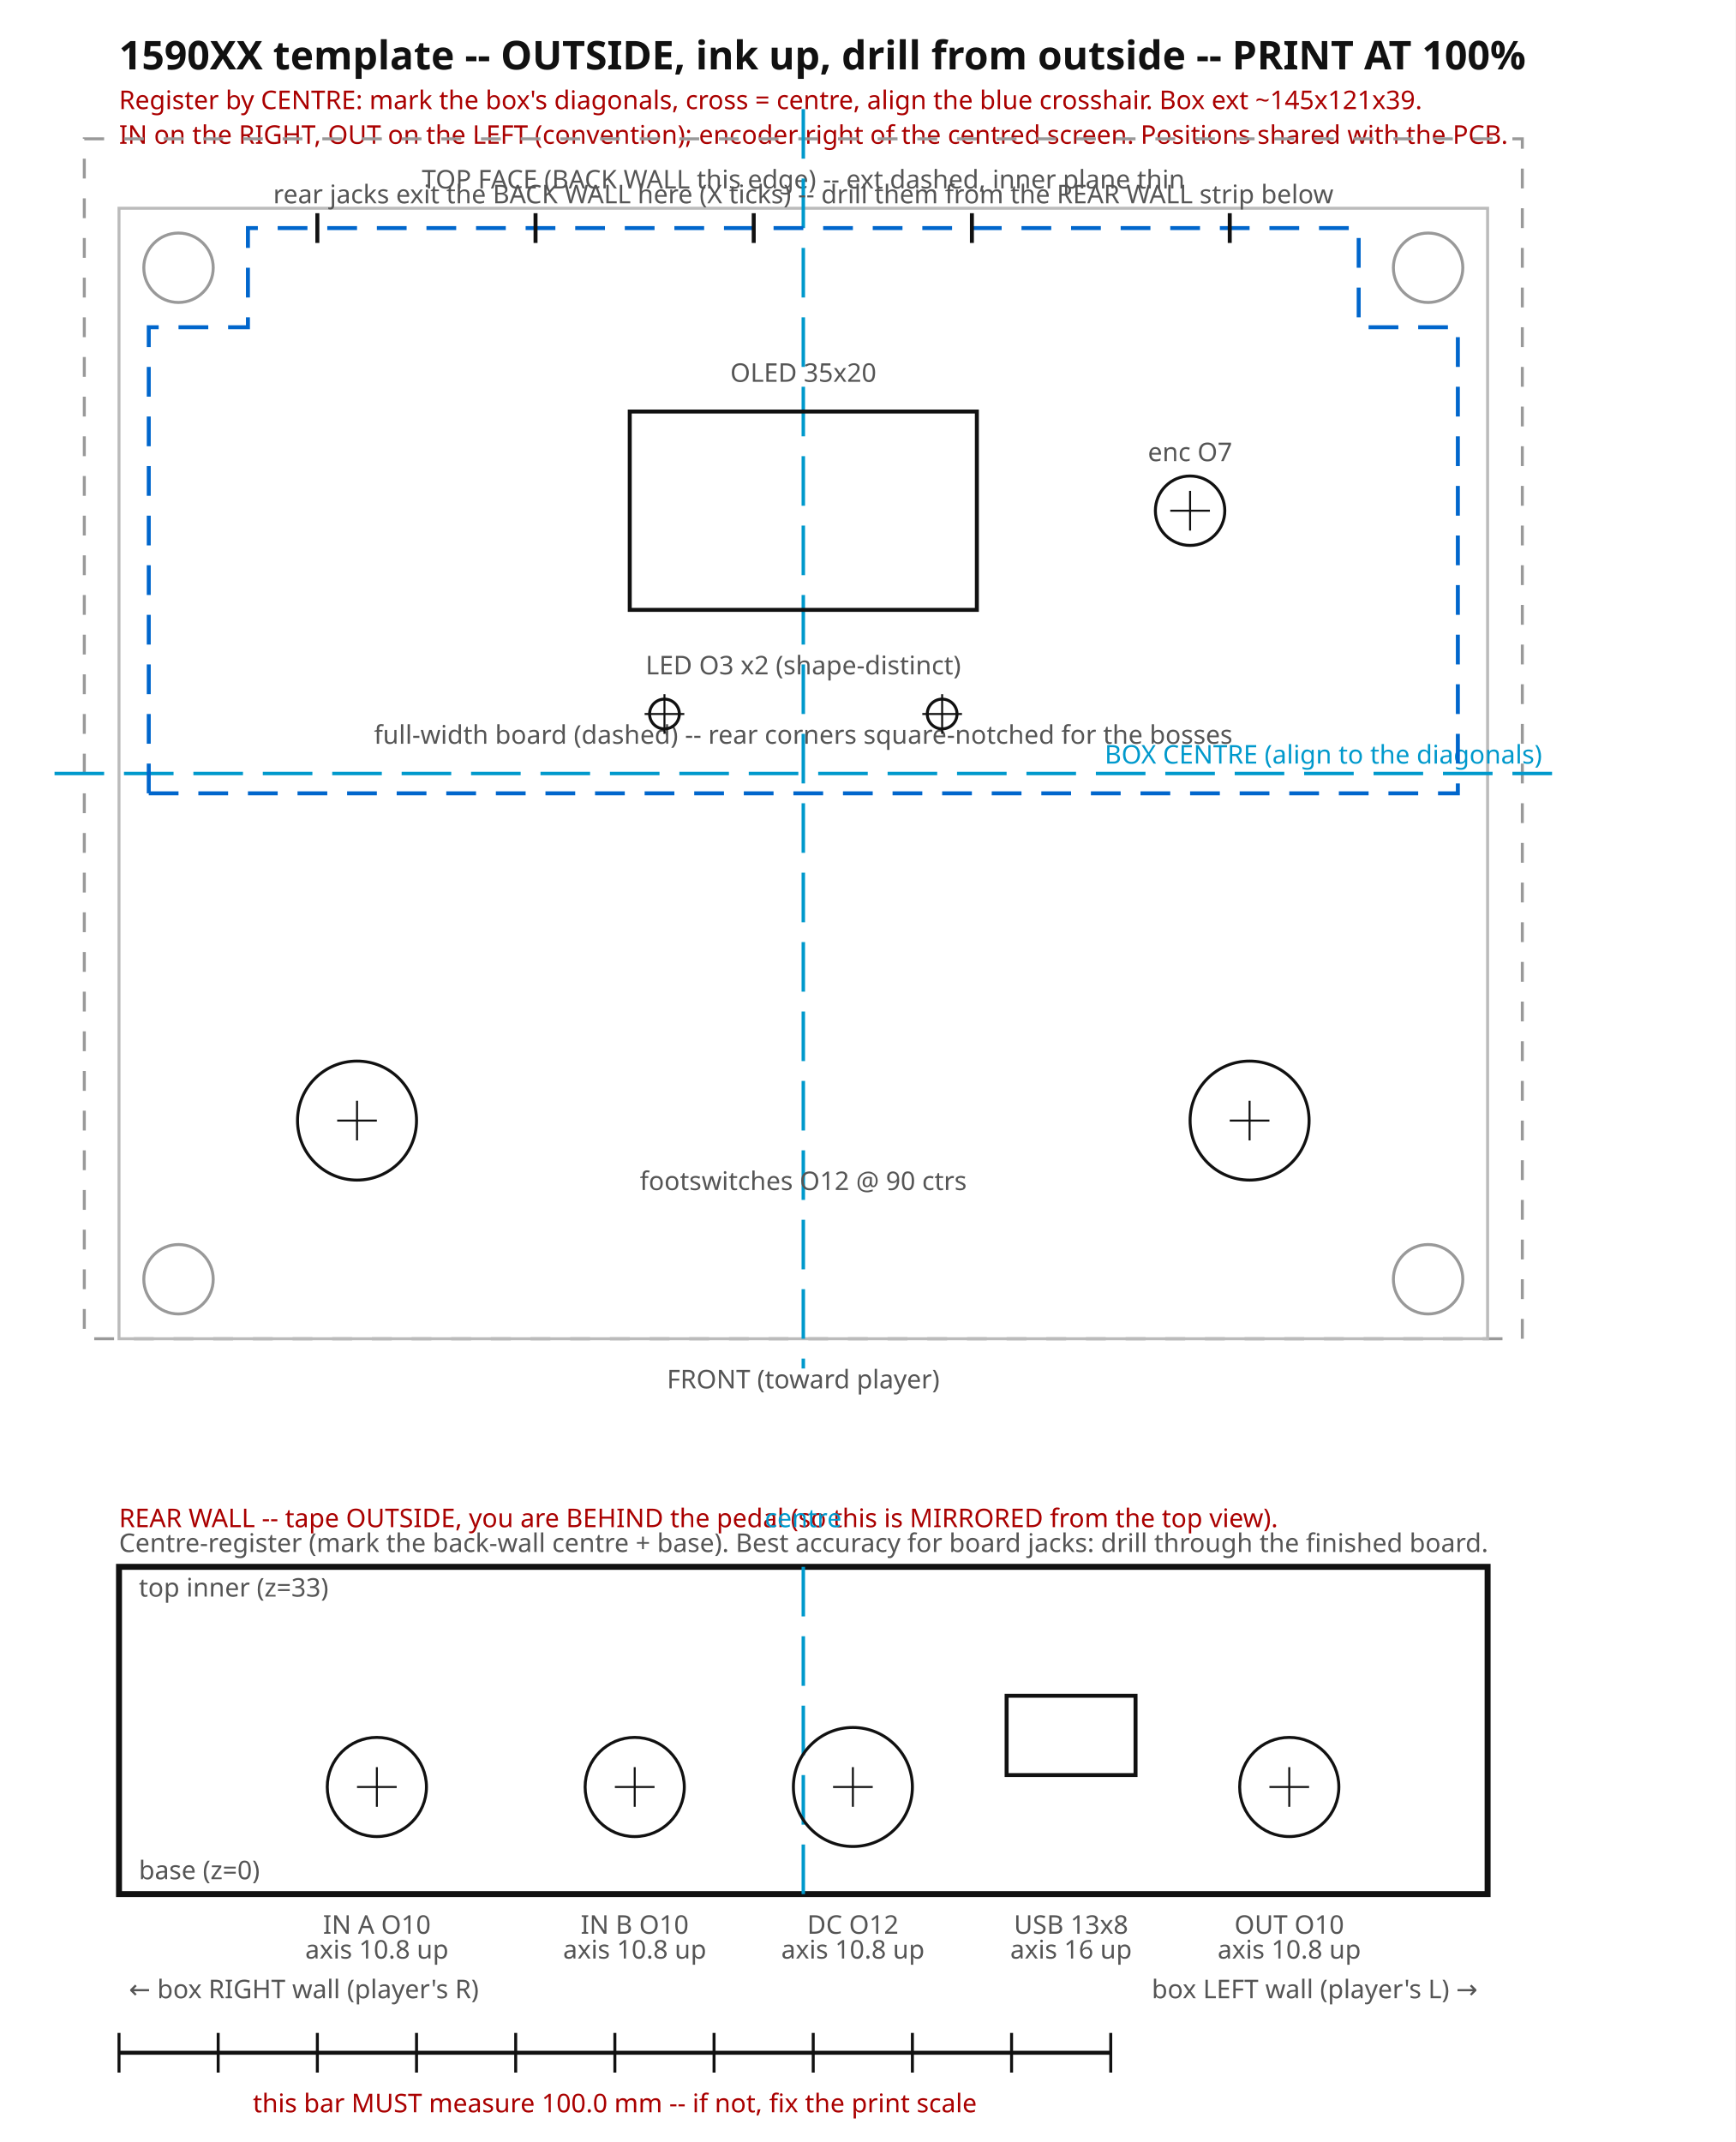
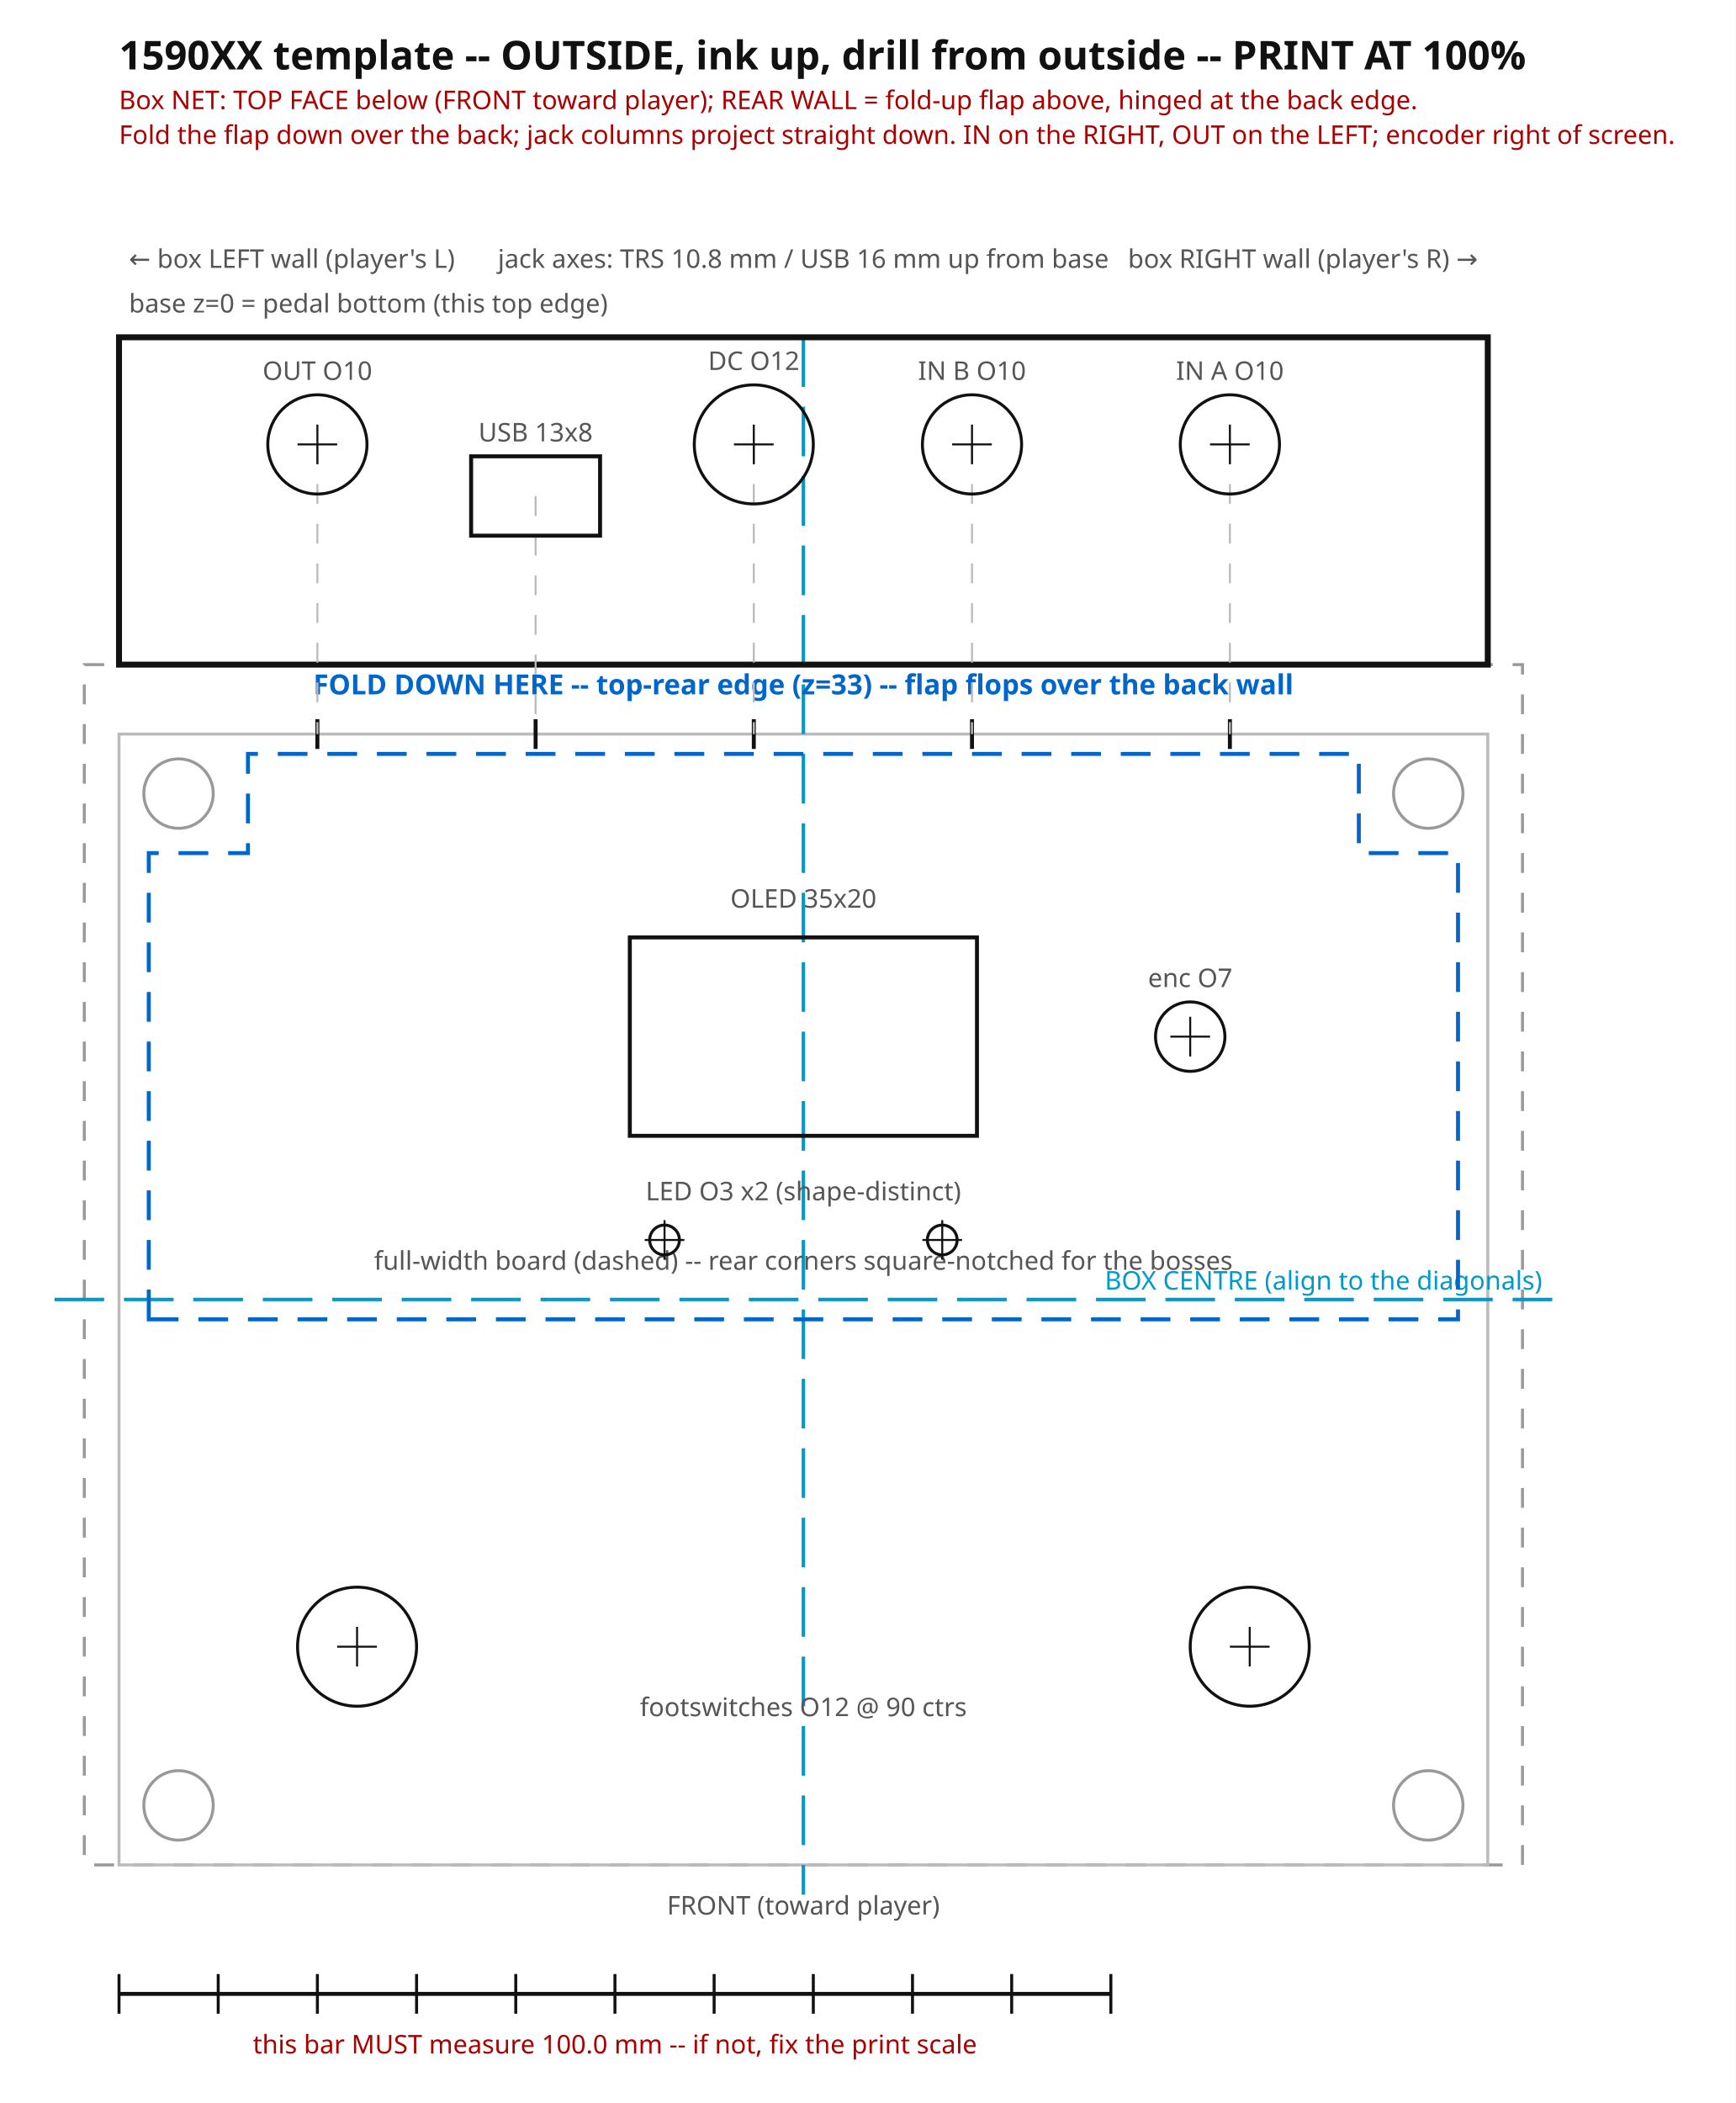
- <svg xmlns="http://www.w3.org/2000/svg" width="175.0mm" height="216.0mm" viewBox="0 0 175.0 216.0">
-   <style>text{font-family:sans-serif;fill:#111}.lbl{font-size:3.2px}.dim{font-size:2.6px;fill:#555}.ttl{font-size:4px;font-weight:bold}.note{font-size:2.6px;fill:#a00}.ctr{font-size:2.6px;fill:#09c}</style>
-   <rect x="0" y="0" width="175.0" height="216.0" fill="#fff" />
+ <svg xmlns="http://www.w3.org/2000/svg" width="175.0mm" height="212.0mm" viewBox="0 0 175.0 212.0">
+   <style>text{font-family:sans-serif;fill:#111}.lbl{font-size:3.2px}.dim{font-size:2.6px;fill:#555}.ttl{font-size:4px;font-weight:bold}.note{font-size:2.6px;fill:#a00}.ctr{font-size:2.6px;fill:#09c}.fold{font-size:2.8px;fill:#06c;font-weight:bold}</style>
+   <rect x="0" y="0" width="175.0" height="212.0" fill="#fff" />
  <text x="12.00" y="7.00" class="ttl" text-anchor="start">1590XX template -- OUTSIDE, ink up, drill from outside -- PRINT AT 100%</text>
-   <text x="12.00" y="11.00" class="note" text-anchor="start">Register by CENTRE: mark the box's diagonals, cross = centre, align the blue crosshair. Box ext ~145x121x39.</text>
-   <text x="12.00" y="14.50" class="note" text-anchor="start">IN on the RIGHT, OUT on the LEFT (convention); encoder right of the centred screen. Positions shared with the PCB.</text>
-   <rect x="8.50" y="14.00" width="145.00" height="121.00" fill="none" stroke="#999" stroke-width="0.3" stroke-dasharray="2 2" />
-   <rect x="12.00" y="21.00" width="138.00" height="114.00" fill="none" stroke="#bbb" stroke-width="0.3" />
-   <text x="81.00" y="19.00" class="dim" text-anchor="middle">TOP FACE  (BACK WALL this edge)  -- ext dashed, inner plane thin</text>
-   <text x="81.00" y="140.00" class="dim" text-anchor="middle">FRONT (toward player)</text>
-   <line x1="81.00" y1="11.00" x2="81.00" y2="138.00" stroke="#09c" stroke-width="0.35" stroke-dasharray="5 2" />
-   <line x1="5.50" y1="78.00" x2="156.50" y2="78.00" stroke="#09c" stroke-width="0.35" stroke-dasharray="5 2" />
-   <text x="155.50" y="77.00" class="ctr" text-anchor="end">BOX CENTRE (align to the diagonals)</text>
-   <circle cx="18.00" cy="129.00" r="3.50" fill="none" stroke="#999" stroke-width="0.3" />
-   <circle cx="18.00" cy="27.00" r="3.50" fill="none" stroke="#999" stroke-width="0.3" />
-   <circle cx="144.00" cy="129.00" r="3.50" fill="none" stroke="#999" stroke-width="0.3" />
-   <circle cx="144.00" cy="27.00" r="3.50" fill="none" stroke="#999" stroke-width="0.3" />
-   <polygon points="15.00,80.00 147.00,80.00 147.00,33.00 137.00,33.00 137.00,23.00 25.00,23.00 25.00,33.00 15.00,33.00" fill="none" stroke="#06c" stroke-width="0.4" stroke-dasharray="3 2" />
-   <text x="81.00" y="75.00" class="dim" text-anchor="middle">full-width board (dashed) -- rear corners square-notched for the bosses</text>
-   <circle cx="36.00" cy="113.00" r="6.00" fill="none" stroke="#111" stroke-width="0.3" />
-   <line x1="34.00" y1="113.00" x2="38.00" y2="113.00" stroke="#111" stroke-width="0.2" />
-   <line x1="36.00" y1="111.00" x2="36.00" y2="115.00" stroke="#111" stroke-width="0.2" />
-   <circle cx="126.00" cy="113.00" r="6.00" fill="none" stroke="#111" stroke-width="0.3" />
-   <line x1="124.00" y1="113.00" x2="128.00" y2="113.00" stroke="#111" stroke-width="0.2" />
-   <line x1="126.00" y1="111.00" x2="126.00" y2="115.00" stroke="#111" stroke-width="0.2" />
-   <text x="81.00" y="120.00" class="dim" text-anchor="middle">footswitches O12 @ 90 ctrs</text>
-   <circle cx="67.00" cy="72.00" r="1.50" fill="none" stroke="#111" stroke-width="0.3" />
-   <line x1="65.00" y1="72.00" x2="69.00" y2="72.00" stroke="#111" stroke-width="0.2" />
-   <line x1="67.00" y1="70.00" x2="67.00" y2="74.00" stroke="#111" stroke-width="0.2" />
-   <circle cx="95.00" cy="72.00" r="1.50" fill="none" stroke="#111" stroke-width="0.3" />
-   <line x1="93.00" y1="72.00" x2="97.00" y2="72.00" stroke="#111" stroke-width="0.2" />
-   <line x1="95.00" y1="70.00" x2="95.00" y2="74.00" stroke="#111" stroke-width="0.2" />
-   <text x="81.00" y="68.00" class="dim" text-anchor="middle">LED O3 x2 (shape-distinct)</text>
-   <rect x="63.50" y="41.50" width="35.00" height="20.00" fill="none" stroke="#111" stroke-width="0.4" />
-   <text x="81.00" y="38.50" class="dim" text-anchor="middle">OLED 35x20</text>
-   <circle cx="120.00" cy="51.50" r="3.50" fill="none" stroke="#111" stroke-width="0.3" />
-   <line x1="118.00" y1="51.50" x2="122.00" y2="51.50" stroke="#111" stroke-width="0.2" />
-   <line x1="120.00" y1="49.50" x2="120.00" y2="53.50" stroke="#111" stroke-width="0.2" />
-   <text x="120.00" y="46.50" class="dim" text-anchor="middle">enc O7</text>
-   <line x1="32.00" y1="21.50" x2="32.00" y2="24.50" stroke="#111" stroke-width="0.4" />
-   <line x1="54.00" y1="21.50" x2="54.00" y2="24.50" stroke="#111" stroke-width="0.4" />
-   <line x1="76.00" y1="21.50" x2="76.00" y2="24.50" stroke="#111" stroke-width="0.4" />
-   <line x1="98.00" y1="21.50" x2="98.00" y2="24.50" stroke="#111" stroke-width="0.4" />
-   <line x1="124.00" y1="21.50" x2="124.00" y2="24.50" stroke="#111" stroke-width="0.4" />
-   <text x="81.00" y="20.50" class="dim" text-anchor="middle">rear jacks exit the BACK WALL here (X ticks) -- drill them from the REAR WALL strip below</text>
-   <text x="12.00" y="154.00" class="note" text-anchor="start">REAR WALL -- tape OUTSIDE, you are BEHIND the pedal (so this is MIRRORED from the top view).</text>
-   <text x="12.00" y="156.50" class="dim" text-anchor="start">Centre-register (mark the back-wall centre + base). Best accuracy for board jacks: drill through the finished board.</text>
-   <rect x="12.00" y="158.00" width="138.00" height="33.00" fill="none" stroke="#111" stroke-width="0.6" />
-   <text x="14.00" y="189.50" class="dim" text-anchor="start">base (z=0)</text>
-   <text x="14.00" y="161.00" class="dim" text-anchor="start">top inner (z=33)</text>
-   <line x1="81.00" y1="158.00" x2="81.00" y2="191.00" stroke="#09c" stroke-width="0.35" stroke-dasharray="5 2" />
-   <text x="81.00" y="154.00" class="ctr" text-anchor="middle">centre</text>
-   <text x="13.00" y="201.50" class="dim" text-anchor="start">← box RIGHT wall (player's R)</text>
-   <text x="149.00" y="201.50" class="dim" text-anchor="end">box LEFT wall (player's L) →</text>
-   <circle cx="130.00" cy="180.20" r="5.00" fill="none" stroke="#111" stroke-width="0.3" />
-   <line x1="128.00" y1="180.20" x2="132.00" y2="180.20" stroke="#111" stroke-width="0.2" />
-   <line x1="130.00" y1="178.20" x2="130.00" y2="182.20" stroke="#111" stroke-width="0.2" />
-   <text x="130.00" y="195.00" class="dim" text-anchor="middle">OUT O10</text>
-   <text x="130.00" y="197.50" class="dim" text-anchor="middle">axis 10.8 up</text>
-   <rect x="101.50" y="171.00" width="13.00" height="8.00" fill="none" stroke="#111" stroke-width="0.4" />
-   <text x="108.00" y="195.00" class="dim" text-anchor="middle">USB 13x8</text>
-   <text x="108.00" y="197.50" class="dim" text-anchor="middle">axis 16 up</text>
-   <circle cx="86.00" cy="180.20" r="6.00" fill="none" stroke="#111" stroke-width="0.3" />
-   <line x1="84.00" y1="180.20" x2="88.00" y2="180.20" stroke="#111" stroke-width="0.2" />
-   <line x1="86.00" y1="178.20" x2="86.00" y2="182.20" stroke="#111" stroke-width="0.2" />
-   <text x="86.00" y="195.00" class="dim" text-anchor="middle">DC O12</text>
-   <text x="86.00" y="197.50" class="dim" text-anchor="middle">axis 10.8 up</text>
-   <circle cx="64.00" cy="180.20" r="5.00" fill="none" stroke="#111" stroke-width="0.3" />
-   <line x1="62.00" y1="180.20" x2="66.00" y2="180.20" stroke="#111" stroke-width="0.2" />
-   <line x1="64.00" y1="178.20" x2="64.00" y2="182.20" stroke="#111" stroke-width="0.2" />
-   <text x="64.00" y="195.00" class="dim" text-anchor="middle">IN B O10</text>
-   <text x="64.00" y="197.50" class="dim" text-anchor="middle">axis 10.8 up</text>
-   <circle cx="38.00" cy="180.20" r="5.00" fill="none" stroke="#111" stroke-width="0.3" />
-   <line x1="36.00" y1="180.20" x2="40.00" y2="180.20" stroke="#111" stroke-width="0.2" />
-   <line x1="38.00" y1="178.20" x2="38.00" y2="182.20" stroke="#111" stroke-width="0.2" />
-   <text x="38.00" y="195.00" class="dim" text-anchor="middle">IN A O10</text>
-   <text x="38.00" y="197.50" class="dim" text-anchor="middle">axis 10.8 up</text>
-   <line x1="12.00" y1="207.00" x2="112.00" y2="207.00" stroke="#111" stroke-width="0.4" />
-   <line x1="12.00" y1="205.00" x2="12.00" y2="209.00" stroke="#111" stroke-width="0.3" />
-   <line x1="22.00" y1="205.00" x2="22.00" y2="209.00" stroke="#111" stroke-width="0.3" />
-   <line x1="32.00" y1="205.00" x2="32.00" y2="209.00" stroke="#111" stroke-width="0.3" />
-   <line x1="42.00" y1="205.00" x2="42.00" y2="209.00" stroke="#111" stroke-width="0.3" />
-   <line x1="52.00" y1="205.00" x2="52.00" y2="209.00" stroke="#111" stroke-width="0.3" />
-   <line x1="62.00" y1="205.00" x2="62.00" y2="209.00" stroke="#111" stroke-width="0.3" />
-   <line x1="72.00" y1="205.00" x2="72.00" y2="209.00" stroke="#111" stroke-width="0.3" />
-   <line x1="82.00" y1="205.00" x2="82.00" y2="209.00" stroke="#111" stroke-width="0.3" />
-   <line x1="92.00" y1="205.00" x2="92.00" y2="209.00" stroke="#111" stroke-width="0.3" />
-   <line x1="102.00" y1="205.00" x2="102.00" y2="209.00" stroke="#111" stroke-width="0.3" />
-   <line x1="112.00" y1="205.00" x2="112.00" y2="209.00" stroke="#111" stroke-width="0.3" />
-   <text x="62.00" y="213.00" class="note" text-anchor="middle">this bar MUST measure 100.0 mm -- if not, fix the print scale</text>
+   <text x="12.00" y="11.00" class="note" text-anchor="start">Box NET: TOP FACE below (FRONT toward player); REAR WALL = fold-up flap above, hinged at the back edge.</text>
+   <text x="12.00" y="14.50" class="note" text-anchor="start">Fold the flap down over the back; jack columns project straight down. IN on the RIGHT, OUT on the LEFT; encoder right of screen.</text>
+   <rect x="8.50" y="67.00" width="145.00" height="121.00" fill="none" stroke="#999" stroke-width="0.3" stroke-dasharray="2 2" />
+   <rect x="12.00" y="74.00" width="138.00" height="114.00" fill="none" stroke="#bbb" stroke-width="0.3" />
+   <text x="81.00" y="193.00" class="dim" text-anchor="middle">FRONT (toward player)</text>
+   <line x1="81.00" y1="34.00" x2="81.00" y2="191.00" stroke="#09c" stroke-width="0.35" stroke-dasharray="5 2" />
+   <line x1="5.50" y1="131.00" x2="156.50" y2="131.00" stroke="#09c" stroke-width="0.35" stroke-dasharray="5 2" />
+   <text x="155.50" y="130.00" class="ctr" text-anchor="end">BOX CENTRE (align to the diagonals)</text>
+   <circle cx="18.00" cy="182.00" r="3.50" fill="none" stroke="#999" stroke-width="0.3" />
+   <circle cx="18.00" cy="80.00" r="3.50" fill="none" stroke="#999" stroke-width="0.3" />
+   <circle cx="144.00" cy="182.00" r="3.50" fill="none" stroke="#999" stroke-width="0.3" />
+   <circle cx="144.00" cy="80.00" r="3.50" fill="none" stroke="#999" stroke-width="0.3" />
+   <polygon points="15.00,133.00 147.00,133.00 147.00,86.00 137.00,86.00 137.00,76.00 25.00,76.00 25.00,86.00 15.00,86.00" fill="none" stroke="#06c" stroke-width="0.4" stroke-dasharray="3 2" />
+   <text x="81.00" y="128.00" class="dim" text-anchor="middle">full-width board (dashed) -- rear corners square-notched for the bosses</text>
+   <circle cx="36.00" cy="166.00" r="6.00" fill="none" stroke="#111" stroke-width="0.3" />
+   <line x1="34.00" y1="166.00" x2="38.00" y2="166.00" stroke="#111" stroke-width="0.2" />
+   <line x1="36.00" y1="164.00" x2="36.00" y2="168.00" stroke="#111" stroke-width="0.2" />
+   <circle cx="126.00" cy="166.00" r="6.00" fill="none" stroke="#111" stroke-width="0.3" />
+   <line x1="124.00" y1="166.00" x2="128.00" y2="166.00" stroke="#111" stroke-width="0.2" />
+   <line x1="126.00" y1="164.00" x2="126.00" y2="168.00" stroke="#111" stroke-width="0.2" />
+   <text x="81.00" y="173.00" class="dim" text-anchor="middle">footswitches O12 @ 90 ctrs</text>
+   <circle cx="67.00" cy="125.00" r="1.50" fill="none" stroke="#111" stroke-width="0.3" />
+   <line x1="65.00" y1="125.00" x2="69.00" y2="125.00" stroke="#111" stroke-width="0.2" />
+   <line x1="67.00" y1="123.00" x2="67.00" y2="127.00" stroke="#111" stroke-width="0.2" />
+   <circle cx="95.00" cy="125.00" r="1.50" fill="none" stroke="#111" stroke-width="0.3" />
+   <line x1="93.00" y1="125.00" x2="97.00" y2="125.00" stroke="#111" stroke-width="0.2" />
+   <line x1="95.00" y1="123.00" x2="95.00" y2="127.00" stroke="#111" stroke-width="0.2" />
+   <text x="81.00" y="121.00" class="dim" text-anchor="middle">LED O3 x2 (shape-distinct)</text>
+   <rect x="63.50" y="94.50" width="35.00" height="20.00" fill="none" stroke="#111" stroke-width="0.4" />
+   <text x="81.00" y="91.50" class="dim" text-anchor="middle">OLED 35x20</text>
+   <circle cx="120.00" cy="104.50" r="3.50" fill="none" stroke="#111" stroke-width="0.3" />
+   <line x1="118.00" y1="104.50" x2="122.00" y2="104.50" stroke="#111" stroke-width="0.2" />
+   <line x1="120.00" y1="102.50" x2="120.00" y2="106.50" stroke="#111" stroke-width="0.2" />
+   <text x="120.00" y="99.50" class="dim" text-anchor="middle">enc O7</text>
+   <line x1="32.00" y1="72.50" x2="32.00" y2="75.50" stroke="#111" stroke-width="0.4" />
+   <line x1="54.00" y1="72.50" x2="54.00" y2="75.50" stroke="#111" stroke-width="0.4" />
+   <line x1="76.00" y1="72.50" x2="76.00" y2="75.50" stroke="#111" stroke-width="0.4" />
+   <line x1="98.00" y1="72.50" x2="98.00" y2="75.50" stroke="#111" stroke-width="0.4" />
+   <line x1="124.00" y1="72.50" x2="124.00" y2="75.50" stroke="#111" stroke-width="0.4" />
+   <rect x="12.00" y="34.00" width="138.00" height="33.00" fill="none" stroke="#111" stroke-width="0.6" />
+   <text x="81.00" y="70.00" class="fold" text-anchor="middle">FOLD DOWN HERE -- top-rear edge (z=33) -- flap flops over the back wall</text>
+   <text x="13.00" y="27.00" class="dim" text-anchor="start">← box LEFT wall (player's L)</text>
+   <text x="149.00" y="27.00" class="dim" text-anchor="end">box RIGHT wall (player's R) →</text>
+   <text x="81.00" y="27.00" class="dim" text-anchor="middle">jack axes: TRS 10.8 mm / USB 16 mm up from base</text>
+   <text x="13.00" y="31.50" class="dim" text-anchor="start">base z=0 = pedal bottom (this top edge)</text>
+   <line x1="32.00" y1="44.80" x2="32.00" y2="74.00" stroke="#bbb" stroke-width="0.2" stroke-dasharray="2 2" />
+   <circle cx="32.00" cy="44.80" r="5.00" fill="none" stroke="#111" stroke-width="0.3" />
+   <line x1="30.00" y1="44.80" x2="34.00" y2="44.80" stroke="#111" stroke-width="0.2" />
+   <line x1="32.00" y1="42.80" x2="32.00" y2="46.80" stroke="#111" stroke-width="0.2" />
+   <text x="32.00" y="38.30" class="dim" text-anchor="middle">OUT O10</text>
+   <line x1="54.00" y1="50.00" x2="54.00" y2="74.00" stroke="#bbb" stroke-width="0.2" stroke-dasharray="2 2" />
+   <rect x="47.50" y="46.00" width="13.00" height="8.00" fill="none" stroke="#111" stroke-width="0.4" />
+   <text x="54.00" y="44.50" class="dim" text-anchor="middle">USB 13x8</text>
+   <line x1="76.00" y1="44.80" x2="76.00" y2="74.00" stroke="#bbb" stroke-width="0.2" stroke-dasharray="2 2" />
+   <circle cx="76.00" cy="44.80" r="6.00" fill="none" stroke="#111" stroke-width="0.3" />
+   <line x1="74.00" y1="44.80" x2="78.00" y2="44.80" stroke="#111" stroke-width="0.2" />
+   <line x1="76.00" y1="42.80" x2="76.00" y2="46.80" stroke="#111" stroke-width="0.2" />
+   <text x="76.00" y="37.30" class="dim" text-anchor="middle">DC O12</text>
+   <line x1="98.00" y1="44.80" x2="98.00" y2="74.00" stroke="#bbb" stroke-width="0.2" stroke-dasharray="2 2" />
+   <circle cx="98.00" cy="44.80" r="5.00" fill="none" stroke="#111" stroke-width="0.3" />
+   <line x1="96.00" y1="44.80" x2="100.00" y2="44.80" stroke="#111" stroke-width="0.2" />
+   <line x1="98.00" y1="42.80" x2="98.00" y2="46.80" stroke="#111" stroke-width="0.2" />
+   <text x="98.00" y="38.30" class="dim" text-anchor="middle">IN B O10</text>
+   <line x1="124.00" y1="44.80" x2="124.00" y2="74.00" stroke="#bbb" stroke-width="0.2" stroke-dasharray="2 2" />
+   <circle cx="124.00" cy="44.80" r="5.00" fill="none" stroke="#111" stroke-width="0.3" />
+   <line x1="122.00" y1="44.80" x2="126.00" y2="44.80" stroke="#111" stroke-width="0.2" />
+   <line x1="124.00" y1="42.80" x2="124.00" y2="46.80" stroke="#111" stroke-width="0.2" />
+   <text x="124.00" y="38.30" class="dim" text-anchor="middle">IN A O10</text>
+   <line x1="12.00" y1="201.00" x2="112.00" y2="201.00" stroke="#111" stroke-width="0.4" />
+   <line x1="12.00" y1="199.00" x2="12.00" y2="203.00" stroke="#111" stroke-width="0.3" />
+   <line x1="22.00" y1="199.00" x2="22.00" y2="203.00" stroke="#111" stroke-width="0.3" />
+   <line x1="32.00" y1="199.00" x2="32.00" y2="203.00" stroke="#111" stroke-width="0.3" />
+   <line x1="42.00" y1="199.00" x2="42.00" y2="203.00" stroke="#111" stroke-width="0.3" />
+   <line x1="52.00" y1="199.00" x2="52.00" y2="203.00" stroke="#111" stroke-width="0.3" />
+   <line x1="62.00" y1="199.00" x2="62.00" y2="203.00" stroke="#111" stroke-width="0.3" />
+   <line x1="72.00" y1="199.00" x2="72.00" y2="203.00" stroke="#111" stroke-width="0.3" />
+   <line x1="82.00" y1="199.00" x2="82.00" y2="203.00" stroke="#111" stroke-width="0.3" />
+   <line x1="92.00" y1="199.00" x2="92.00" y2="203.00" stroke="#111" stroke-width="0.3" />
+   <line x1="102.00" y1="199.00" x2="102.00" y2="203.00" stroke="#111" stroke-width="0.3" />
+   <line x1="112.00" y1="199.00" x2="112.00" y2="203.00" stroke="#111" stroke-width="0.3" />
+   <text x="62.00" y="207.00" class="note" text-anchor="middle">this bar MUST measure 100.0 mm -- if not, fix the print scale</text>
</svg>
